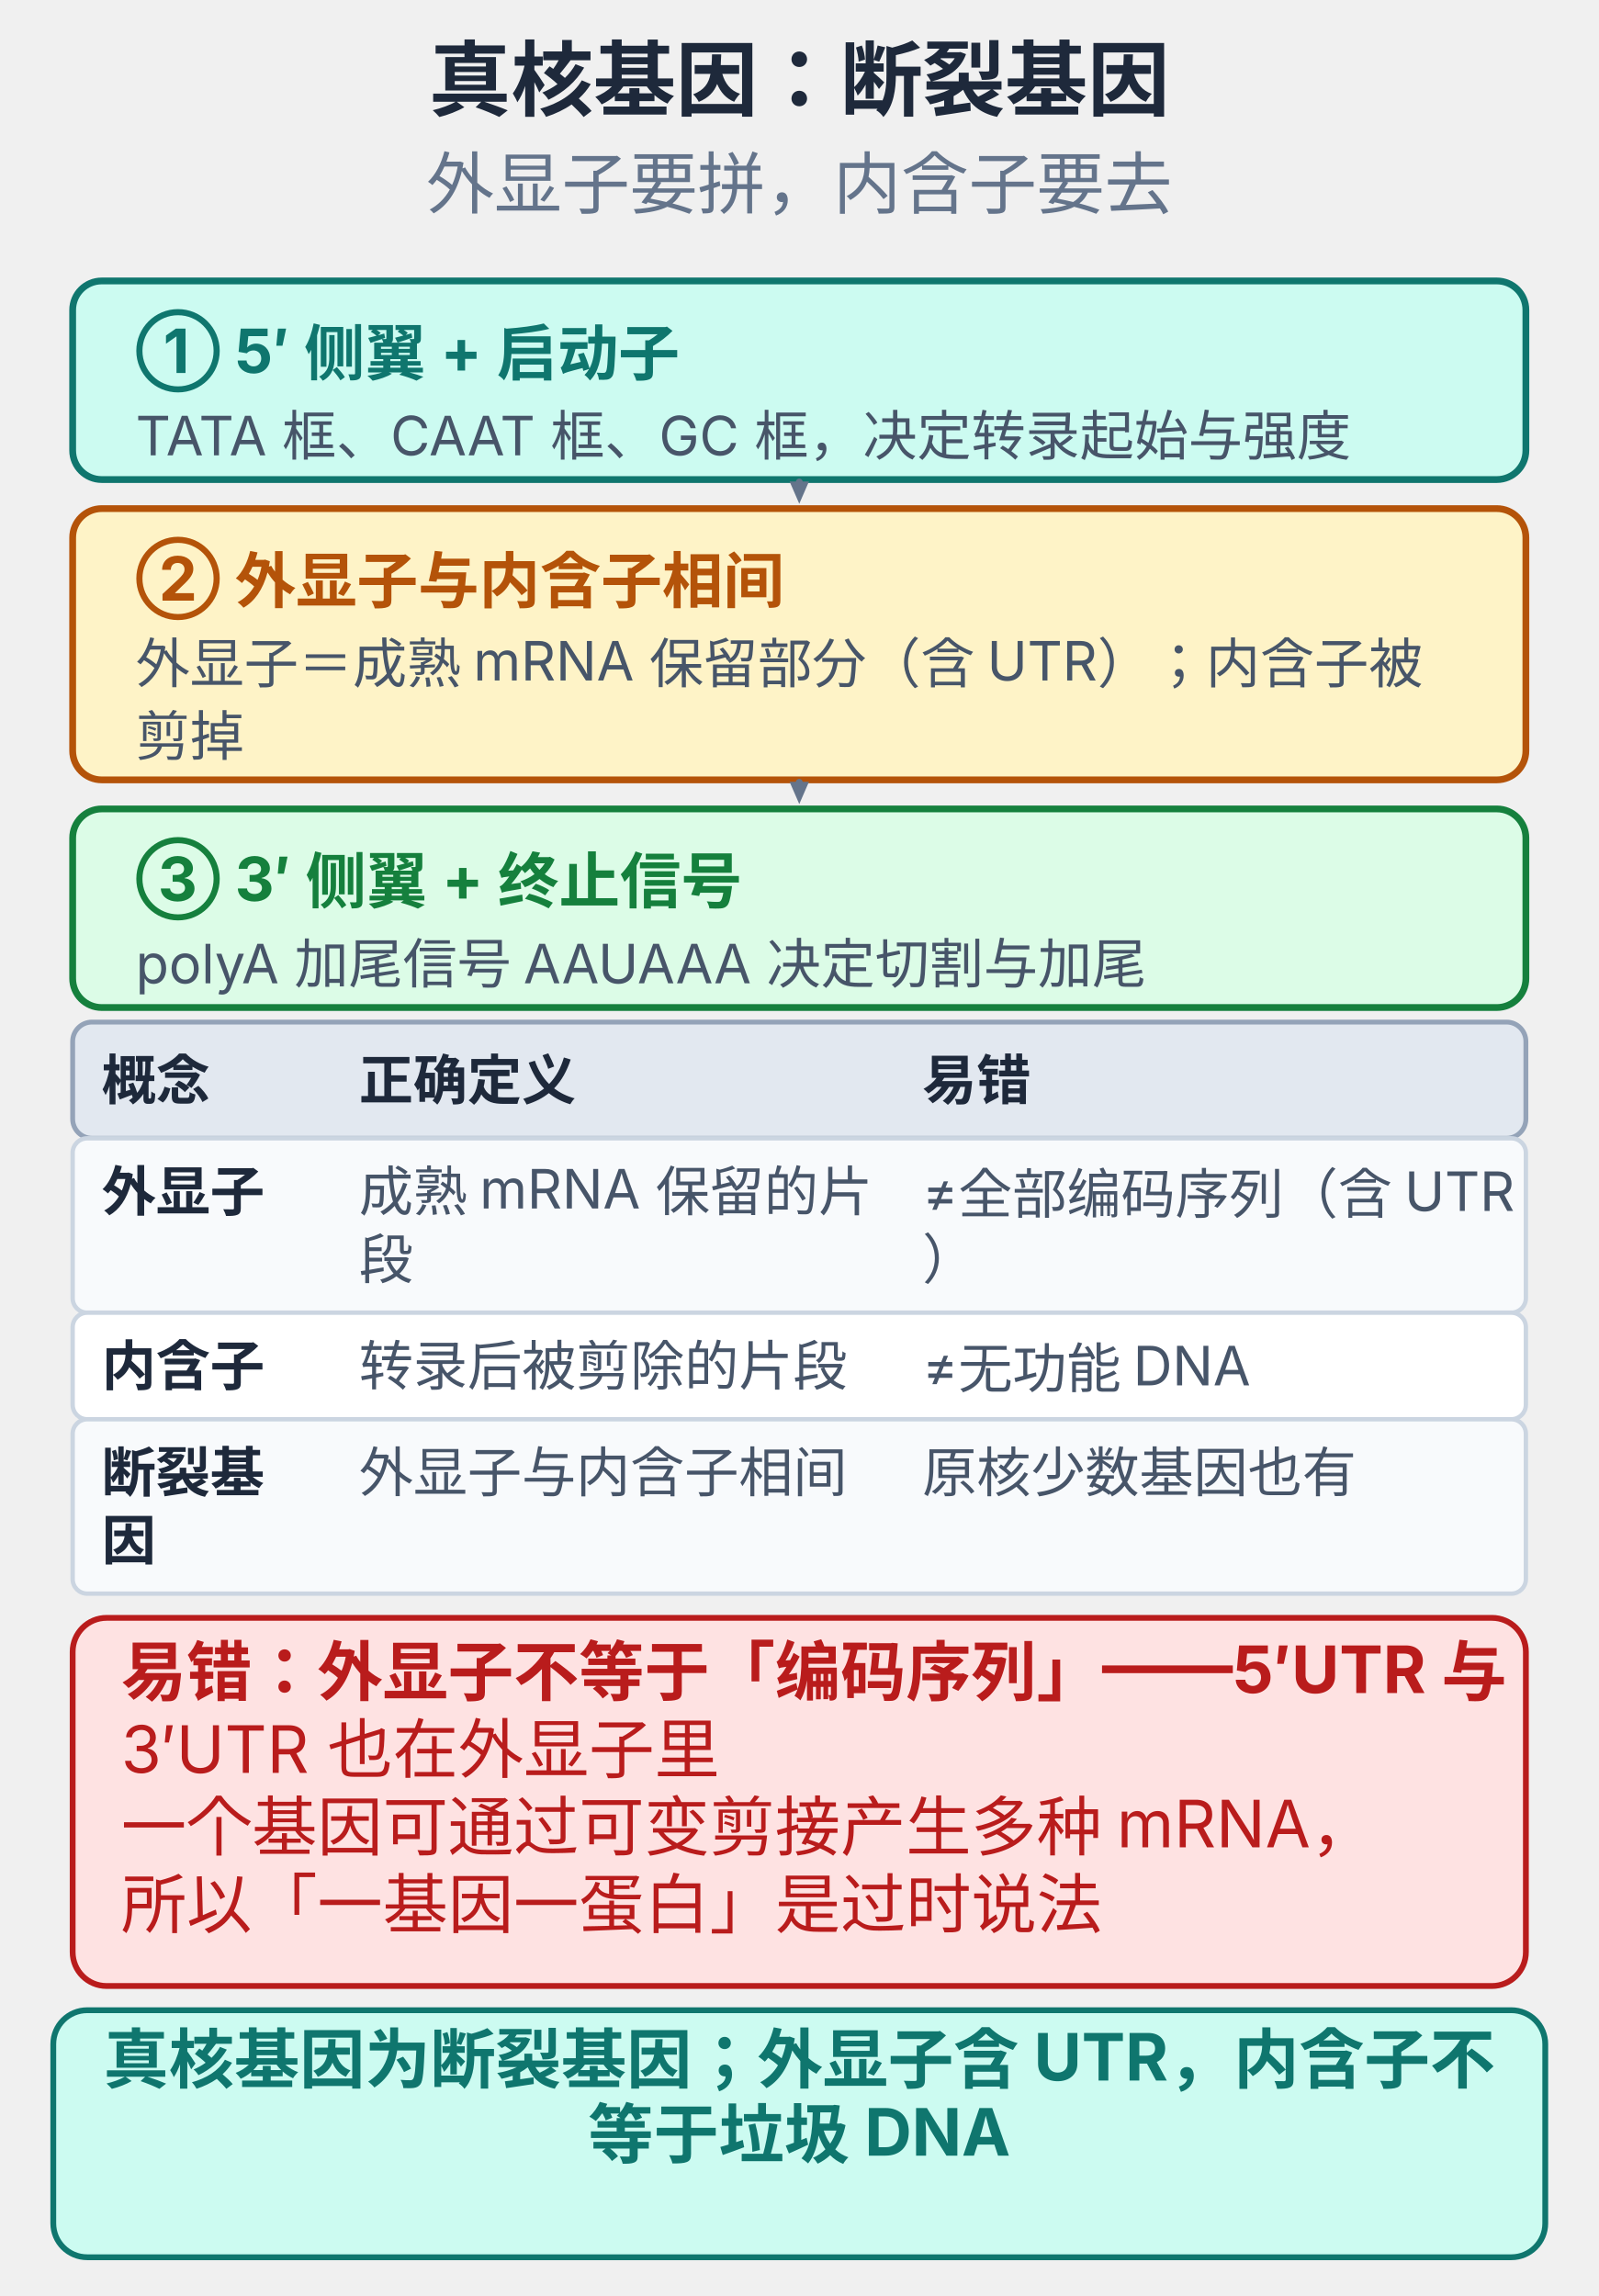
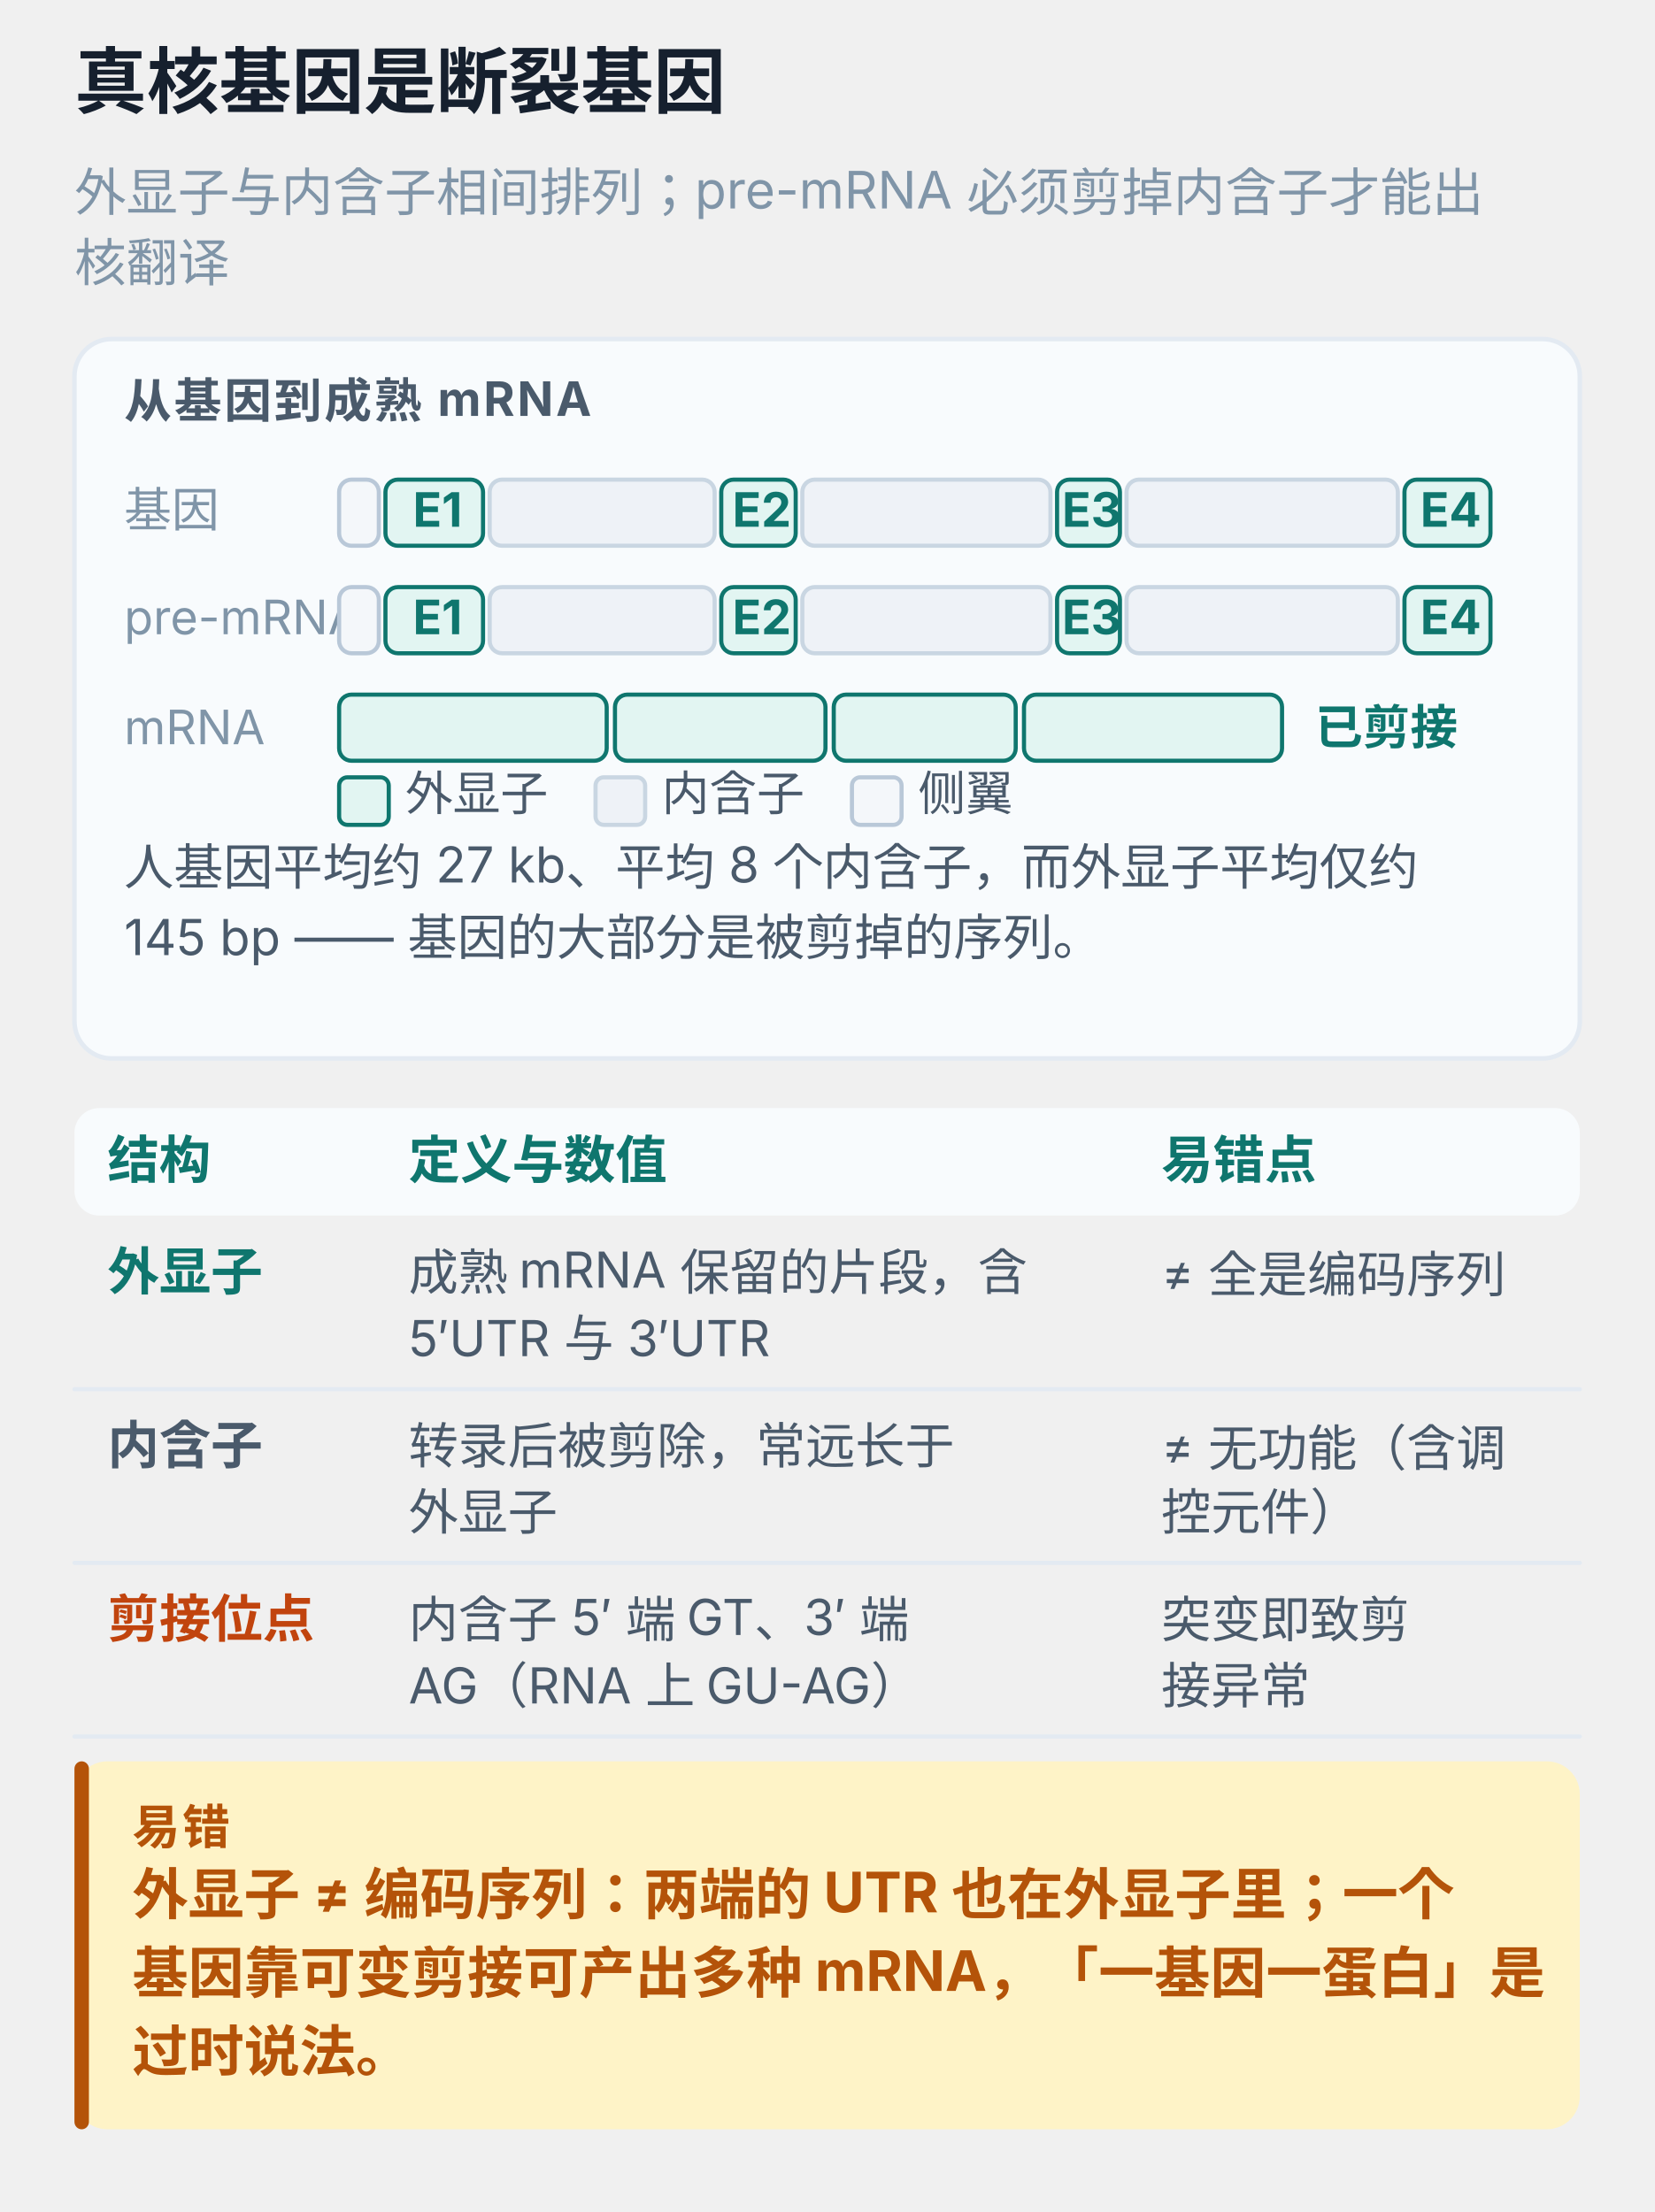
- <svg xmlns="http://www.w3.org/2000/svg" viewBox="0 0 330 474" width="100%" style="max-width:330px;display:block;margin:0 auto;background:#ffffff;border-radius:10px" role="img">
-   <text x="165.0" y="22.6" text-anchor="middle" font-size="17" font-weight="700" fill="#1e293b" font-family="-apple-system,'PingFang SC','Microsoft YaHei',sans-serif">真核基因：断裂基因</text>
-   <text x="165.0" y="43.0" text-anchor="middle" font-size="14" font-weight="400" fill="#64748b" font-family="-apple-system,'PingFang SC','Microsoft YaHei',sans-serif">外显子要拼，内含子要去</text>
-   <rect x="15.0" y="58.0" width="300.0" height="41.0" rx="6" fill="#ccfbf1" stroke="#0f766e" stroke-width="1.4" />
-   <text x="28.0" y="77.0" text-anchor="start" font-size="12.6" font-weight="700" fill="#0f766e" font-family="-apple-system,'PingFang SC','Microsoft YaHei',sans-serif">① 5′ 侧翼 + 启动子</text>
-   <text x="28.0" y="94.0" text-anchor="start" font-size="11.2" font-weight="400" fill="#475569" font-family="-apple-system,'PingFang SC','Microsoft YaHei',sans-serif">TATA 框、CAAT 框、GC 框，决定转录起始与强度</text>
-   <line x1="165.0" y1="100.0" x2="165.0" y2="99.5" stroke="#64748b" stroke-width="1.4" stroke-linecap="round" />
-   <polygon points="165.0,104.0 163.0,99.4 167.0,99.4" fill="#64748b" />
-   <rect x="15.0" y="105.0" width="300.0" height="56.0" rx="6" fill="#fef3c7" stroke="#b45309" stroke-width="1.4" />
-   <text x="28.0" y="124.0" text-anchor="start" font-size="12.6" font-weight="700" fill="#b45309" font-family="-apple-system,'PingFang SC','Microsoft YaHei',sans-serif">② 外显子与内含子相间</text>
-   <text x="28.0" y="141.0" text-anchor="start" font-size="11.2" font-weight="400" fill="#475569" font-family="-apple-system,'PingFang SC','Microsoft YaHei',sans-serif">外显子＝成熟 mRNA 保留部分（含 UTR）；内含子被</text>
-   <text x="28.0" y="156.0" text-anchor="start" font-size="11.2" font-weight="400" fill="#475569" font-family="-apple-system,'PingFang SC','Microsoft YaHei',sans-serif">剪掉</text>
-   <line x1="165.0" y1="162.0" x2="165.0" y2="161.5" stroke="#64748b" stroke-width="1.4" stroke-linecap="round" />
-   <polygon points="165.0,166.0 163.0,161.4 167.0,161.4" fill="#64748b" />
-   <rect x="15.0" y="167.0" width="300.0" height="41.0" rx="6" fill="#dcfce7" stroke="#15803d" stroke-width="1.4" />
-   <text x="28.0" y="186.0" text-anchor="start" font-size="12.6" font-weight="700" fill="#15803d" font-family="-apple-system,'PingFang SC','Microsoft YaHei',sans-serif">③ 3′ 侧翼 + 终止信号</text>
-   <text x="28.0" y="203.0" text-anchor="start" font-size="11.2" font-weight="400" fill="#475569" font-family="-apple-system,'PingFang SC','Microsoft YaHei',sans-serif">polyA 加尾信号 AAUAAA 决定切割与加尾</text>
-   <rect x="15.0" y="211.0" width="300.0" height="24.0" rx="4" fill="#e2e8f0" stroke="#94a3b8" stroke-width="1" />
-   <text x="21.0" y="227.0" text-anchor="start" font-size="11.2" font-weight="700" fill="#1e293b" font-family="-apple-system,'PingFang SC','Microsoft YaHei',sans-serif">概念</text>
-   <text x="74.1" y="227.0" text-anchor="start" font-size="11.2" font-weight="700" fill="#1e293b" font-family="-apple-system,'PingFang SC','Microsoft YaHei',sans-serif">正确定义</text>
-   <text x="190.4" y="227.0" text-anchor="start" font-size="11.2" font-weight="700" fill="#1e293b" font-family="-apple-system,'PingFang SC','Microsoft YaHei',sans-serif">易错</text>
-   <rect x="15.0" y="235.0" width="300.0" height="36.0" rx="3" fill="#f8fafc" stroke="#cbd5e1" stroke-width="0.9" />
-   <text x="21.0" y="250.0" text-anchor="start" font-size="11.2" font-weight="700" fill="#1e293b" font-family="-apple-system,'PingFang SC','Microsoft YaHei',sans-serif">外显子</text>
-   <text x="74.1" y="250.0" text-anchor="start" font-size="11.2" font-weight="400" fill="#475569" font-family="-apple-system,'PingFang SC','Microsoft YaHei',sans-serif">成熟 mRNA 保留的片</text>
-   <text x="74.1" y="264.0" text-anchor="start" font-size="11.2" font-weight="400" fill="#475569" font-family="-apple-system,'PingFang SC','Microsoft YaHei',sans-serif">段</text>
-   <text x="190.4" y="250.0" text-anchor="start" font-size="11.2" font-weight="400" fill="#475569" font-family="-apple-system,'PingFang SC','Microsoft YaHei',sans-serif">≠全部编码序列（含 UTR</text>
-   <text x="190.4" y="264.0" text-anchor="start" font-size="11.2" font-weight="400" fill="#475569" font-family="-apple-system,'PingFang SC','Microsoft YaHei',sans-serif">）</text>
-   <rect x="15.0" y="271.0" width="300.0" height="22.0" rx="3" fill="#ffffff" stroke="#cbd5e1" stroke-width="0.9" />
-   <text x="21.0" y="286.0" text-anchor="start" font-size="11.2" font-weight="700" fill="#1e293b" font-family="-apple-system,'PingFang SC','Microsoft YaHei',sans-serif">内含子</text>
-   <text x="74.1" y="286.0" text-anchor="start" font-size="11.2" font-weight="400" fill="#475569" font-family="-apple-system,'PingFang SC','Microsoft YaHei',sans-serif">转录后被剪除的片段</text>
-   <text x="190.4" y="286.0" text-anchor="start" font-size="11.2" font-weight="400" fill="#475569" font-family="-apple-system,'PingFang SC','Microsoft YaHei',sans-serif">≠无功能 DNA</text>
-   <rect x="15.0" y="293.0" width="300.0" height="36.0" rx="3" fill="#f8fafc" stroke="#cbd5e1" stroke-width="0.9" />
-   <text x="21.0" y="308.0" text-anchor="start" font-size="11.2" font-weight="700" fill="#1e293b" font-family="-apple-system,'PingFang SC','Microsoft YaHei',sans-serif">断裂基</text>
-   <text x="21.0" y="322.0" text-anchor="start" font-size="11.2" font-weight="700" fill="#1e293b" font-family="-apple-system,'PingFang SC','Microsoft YaHei',sans-serif">因</text>
-   <text x="74.1" y="308.0" text-anchor="start" font-size="11.2" font-weight="400" fill="#475569" font-family="-apple-system,'PingFang SC','Microsoft YaHei',sans-serif">外显子与内含子相间</text>
-   <text x="190.4" y="308.0" text-anchor="start" font-size="11.2" font-weight="400" fill="#475569" font-family="-apple-system,'PingFang SC','Microsoft YaHei',sans-serif">原核少数基因也有</text>
-   <rect x="15.0" y="334.0" width="300.0" height="76.0" rx="7" fill="#fee2e2" stroke="#b91c1c" stroke-width="1.2" />
-   <text x="25.0" y="350.0" text-anchor="start" font-size="13.5" font-weight="700" fill="#b91c1c" font-family="-apple-system,'PingFang SC','Microsoft YaHei',sans-serif">易错：外显子不等于「编码序列」——5′UTR 与</text>
-   <text x="25.0" y="366.0" text-anchor="start" font-size="13.5" font-weight="400" fill="#b91c1c" font-family="-apple-system,'PingFang SC','Microsoft YaHei',sans-serif"> 3′UTR 也在外显子里</text>
-   <text x="25.0" y="382.0" text-anchor="start" font-size="13.5" font-weight="400" fill="#b91c1c" font-family="-apple-system,'PingFang SC','Microsoft YaHei',sans-serif">一个基因可通过可变剪接产生多种 mRNA，</text>
-   <text x="25.0" y="398.0" text-anchor="start" font-size="13.5" font-weight="400" fill="#b91c1c" font-family="-apple-system,'PingFang SC','Microsoft YaHei',sans-serif">所以「一基因一蛋白」是过时说法</text>
-   <rect x="11.0" y="415.0" width="308.0" height="51.0" rx="7" fill="#ccfbf1" stroke="#0f766e" stroke-width="1.2" />
-   <text x="165.0" y="430.0" text-anchor="middle" font-size="13.5" font-weight="700" fill="#0f766e" font-family="-apple-system,'PingFang SC','Microsoft YaHei',sans-serif">真核基因为断裂基因；外显子含 UTR，内含子不</text>
-   <text x="165.0" y="445.5" text-anchor="middle" font-size="13.5" font-weight="700" fill="#0f766e" font-family="-apple-system,'PingFang SC','Microsoft YaHei',sans-serif">等于垃圾 DNA</text>
+ <svg xmlns="http://www.w3.org/2000/svg" viewBox="0 0 400 535" width="100%" style="max-width:400px;display:block;margin:0 auto;background:#ffffff;border-radius:12px" role="img" aria-label="真核基因是断裂基因">
+   <text x="18.0" y="26.0" font-size="17.5" font-weight="700" fill="#16202e" font-family="-apple-system,BlinkMacSystemFont,'PingFang SC','Microsoft YaHei',sans-serif">真核基因是断裂基因</text>
+   <text x="18.0" y="51.0" font-size="12.5" font-weight="400" fill="#8095a8" font-family="-apple-system,BlinkMacSystemFont,'PingFang SC','Microsoft YaHei',sans-serif">外显子与内含子相间排列；pre-mRNA 必须剪掉内含子才能出</text>
+   <text x="18.0" y="68.0" font-size="12.5" font-weight="400" fill="#8095a8" font-family="-apple-system,BlinkMacSystemFont,'PingFang SC','Microsoft YaHei',sans-serif">核翻译</text>
+   <rect x="18.0" y="82.0" width="364.0" height="174.0" rx="9" fill="#f8fbfd" stroke="#e3eaf2" stroke-width="1.1" />
+   <text x="30.0" y="101.0" font-size="11.5" font-weight="700" fill="#4a5a6b" letter-spacing="0.6" font-family="-apple-system,BlinkMacSystemFont,'PingFang SC','Microsoft YaHei',sans-serif">从基因到成熟 mRNA</text>
+   <text x="30.0" y="127.4" font-size="11.5" font-weight="400" fill="#8095a8" font-family="-apple-system,BlinkMacSystemFont,'PingFang SC','Microsoft YaHei',sans-serif">基因</text>
+   <rect x="82.0" y="116.0" width="9.6" height="16.0" rx="3" fill="#f4f7fa" stroke="#b9c8d8" stroke-width="1" />
+   <rect x="93.2" y="116.0" width="23.6" height="16.0" rx="3" fill="#e2f5f2" stroke="#0f766e" stroke-width="1" />
+   <text x="105.8" y="127.4" text-anchor="middle" font-size="11.5" font-weight="700" fill="#0f766e" font-family="-apple-system,BlinkMacSystemFont,'PingFang SC','Microsoft YaHei',sans-serif">E1</text>
+   <rect x="118.4" y="116.0" width="54.4" height="16.0" rx="3" fill="#eef2f7" stroke="#c9d6e2" stroke-width="1" />
+   <rect x="174.4" y="116.0" width="18.0" height="16.0" rx="3" fill="#e2f5f2" stroke="#0f766e" stroke-width="1" />
+   <text x="184.2" y="127.4" text-anchor="middle" font-size="11.5" font-weight="700" fill="#0f766e" font-family="-apple-system,BlinkMacSystemFont,'PingFang SC','Microsoft YaHei',sans-serif">E2</text>
+   <rect x="194.0" y="116.0" width="60.0" height="16.0" rx="3" fill="#eef2f7" stroke="#c9d6e2" stroke-width="1" />
+   <rect x="255.6" y="116.0" width="15.2" height="16.0" rx="3" fill="#e2f5f2" stroke="#0f766e" stroke-width="1" />
+   <text x="264.0" y="127.4" text-anchor="middle" font-size="11.5" font-weight="700" fill="#0f766e" font-family="-apple-system,BlinkMacSystemFont,'PingFang SC','Microsoft YaHei',sans-serif">E3</text>
+   <rect x="272.4" y="116.0" width="65.6" height="16.0" rx="3" fill="#eef2f7" stroke="#c9d6e2" stroke-width="1" />
+   <rect x="339.6" y="116.0" width="20.8" height="16.0" rx="3" fill="#e2f5f2" stroke="#0f766e" stroke-width="1" />
+   <text x="350.8" y="127.4" text-anchor="middle" font-size="11.5" font-weight="700" fill="#0f766e" font-family="-apple-system,BlinkMacSystemFont,'PingFang SC','Microsoft YaHei',sans-serif">E4</text>
+   <text x="30.0" y="153.4" font-size="11.5" font-weight="400" fill="#8095a8" font-family="-apple-system,BlinkMacSystemFont,'PingFang SC','Microsoft YaHei',sans-serif">pre-mRNA</text>
+   <rect x="82.0" y="142.0" width="9.6" height="16.0" rx="3" fill="#f4f7fa" stroke="#b9c8d8" stroke-width="1" />
+   <rect x="93.2" y="142.0" width="23.6" height="16.0" rx="3" fill="#e2f5f2" stroke="#0f766e" stroke-width="1" />
+   <text x="105.8" y="153.4" text-anchor="middle" font-size="11.5" font-weight="700" fill="#0f766e" font-family="-apple-system,BlinkMacSystemFont,'PingFang SC','Microsoft YaHei',sans-serif">E1</text>
+   <rect x="118.4" y="142.0" width="54.4" height="16.0" rx="3" fill="#eef2f7" stroke="#c9d6e2" stroke-width="1" />
+   <rect x="174.4" y="142.0" width="18.0" height="16.0" rx="3" fill="#e2f5f2" stroke="#0f766e" stroke-width="1" />
+   <text x="184.2" y="153.4" text-anchor="middle" font-size="11.5" font-weight="700" fill="#0f766e" font-family="-apple-system,BlinkMacSystemFont,'PingFang SC','Microsoft YaHei',sans-serif">E2</text>
+   <rect x="194.0" y="142.0" width="60.0" height="16.0" rx="3" fill="#eef2f7" stroke="#c9d6e2" stroke-width="1" />
+   <rect x="255.6" y="142.0" width="15.2" height="16.0" rx="3" fill="#e2f5f2" stroke="#0f766e" stroke-width="1" />
+   <text x="264.0" y="153.4" text-anchor="middle" font-size="11.5" font-weight="700" fill="#0f766e" font-family="-apple-system,BlinkMacSystemFont,'PingFang SC','Microsoft YaHei',sans-serif">E3</text>
+   <rect x="272.4" y="142.0" width="65.6" height="16.0" rx="3" fill="#eef2f7" stroke="#c9d6e2" stroke-width="1" />
+   <rect x="339.6" y="142.0" width="20.8" height="16.0" rx="3" fill="#e2f5f2" stroke="#0f766e" stroke-width="1" />
+   <text x="350.8" y="153.4" text-anchor="middle" font-size="11.5" font-weight="700" fill="#0f766e" font-family="-apple-system,BlinkMacSystemFont,'PingFang SC','Microsoft YaHei',sans-serif">E4</text>
+   <rect x="82.0" y="168.0" width="64.7" height="16.0" rx="3" fill="#e2f5f2" stroke="#0f766e" stroke-width="1" />
+   <rect x="148.7" y="168.0" width="50.9" height="16.0" rx="3" fill="#e2f5f2" stroke="#0f766e" stroke-width="1" />
+   <rect x="201.6" y="168.0" width="44.0" height="16.0" rx="3" fill="#e2f5f2" stroke="#0f766e" stroke-width="1" />
+   <rect x="247.6" y="168.0" width="62.4" height="16.0" rx="3" fill="#e2f5f2" stroke="#0f766e" stroke-width="1" />
+   <text x="30.0" y="180.0" font-size="11.5" font-weight="400" fill="#8095a8" font-family="-apple-system,BlinkMacSystemFont,'PingFang SC','Microsoft YaHei',sans-serif">mRNA</text>
+   <text x="318.0" y="180.0" font-size="11.5" font-weight="700" fill="#0f766e" font-family="-apple-system,BlinkMacSystemFont,'PingFang SC','Microsoft YaHei',sans-serif">已剪接</text>
+   <rect x="82.0" y="188.0" width="12.0" height="11.5" rx="2" fill="#e2f5f2" stroke="#0f766e" stroke-width="1" />
+   <text x="98.0" y="196.0" font-size="11.5" font-weight="400" fill="#4a5a6b" font-family="-apple-system,BlinkMacSystemFont,'PingFang SC','Microsoft YaHei',sans-serif">外显子</text>
+   <rect x="144.0" y="188.0" width="12.0" height="11.5" rx="2" fill="#eef2f7" stroke="#c9d6e2" stroke-width="1" />
+   <text x="160.0" y="196.0" font-size="11.5" font-weight="400" fill="#4a5a6b" font-family="-apple-system,BlinkMacSystemFont,'PingFang SC','Microsoft YaHei',sans-serif">内含子</text>
+   <rect x="206.0" y="188.0" width="12.0" height="11.5" rx="2" fill="#f4f7fa" stroke="#b9c8d8" stroke-width="1" />
+   <text x="222.0" y="196.0" font-size="11.5" font-weight="400" fill="#4a5a6b" font-family="-apple-system,BlinkMacSystemFont,'PingFang SC','Microsoft YaHei',sans-serif">侧翼</text>
+   <text x="30.0" y="214.0" font-size="12" font-weight="400" fill="#4a5a6b" font-family="-apple-system,BlinkMacSystemFont,'PingFang SC','Microsoft YaHei',sans-serif">人基因平均约 27 kb、平均 8 个内含子，而外显子平均仅约</text>
+   <text x="30.0" y="231.0" font-size="12" font-weight="400" fill="#4a5a6b" font-family="-apple-system,BlinkMacSystemFont,'PingFang SC','Microsoft YaHei',sans-serif">145 bp —— 基因的大部分是被剪掉的序列。</text>
+   <rect x="18.0" y="268.0" width="364.0" height="26.0" rx="6" fill="#f8fbfd" />
+   <text x="26.0" y="285.0" font-size="12.5" font-weight="700" fill="#0f766e" font-family="-apple-system,BlinkMacSystemFont,'PingFang SC','Microsoft YaHei',sans-serif">结构</text>
+   <text x="98.8" y="285.0" font-size="12.5" font-weight="700" fill="#0f766e" font-family="-apple-system,BlinkMacSystemFont,'PingFang SC','Microsoft YaHei',sans-serif">定义与数值</text>
+   <text x="280.8" y="285.0" font-size="12.5" font-weight="700" fill="#0f766e" font-family="-apple-system,BlinkMacSystemFont,'PingFang SC','Microsoft YaHei',sans-serif">易错点</text>
+   <line x1="18.0" y1="336.0" x2="382.0" y2="336.0" stroke="#e3eaf2" stroke-width="1" stroke-linecap="round" />
+   <text x="26.0" y="312.0" font-size="12.5" font-weight="700" fill="#0f766e" font-family="-apple-system,BlinkMacSystemFont,'PingFang SC','Microsoft YaHei',sans-serif">外显子</text>
+   <text x="98.8" y="312.0" font-size="12" font-weight="400" fill="#4a5a6b" font-family="-apple-system,BlinkMacSystemFont,'PingFang SC','Microsoft YaHei',sans-serif">成熟 mRNA 保留的片段，含</text>
+   <text x="98.8" y="328.0" font-size="12" font-weight="400" fill="#4a5a6b" font-family="-apple-system,BlinkMacSystemFont,'PingFang SC','Microsoft YaHei',sans-serif">5′UTR 与 3′UTR</text>
+   <text x="280.8" y="312.0" font-size="12" font-weight="400" fill="#4a5a6b" font-family="-apple-system,BlinkMacSystemFont,'PingFang SC','Microsoft YaHei',sans-serif">≠ 全是编码序列</text>
+   <line x1="18.0" y1="378.0" x2="382.0" y2="378.0" stroke="#e3eaf2" stroke-width="1" stroke-linecap="round" />
+   <text x="26.0" y="354.0" font-size="12.5" font-weight="700" fill="#4a5a6b" font-family="-apple-system,BlinkMacSystemFont,'PingFang SC','Microsoft YaHei',sans-serif">内含子</text>
+   <text x="98.8" y="354.0" font-size="12" font-weight="400" fill="#4a5a6b" font-family="-apple-system,BlinkMacSystemFont,'PingFang SC','Microsoft YaHei',sans-serif">转录后被剪除，常远长于</text>
+   <text x="98.8" y="370.0" font-size="12" font-weight="400" fill="#4a5a6b" font-family="-apple-system,BlinkMacSystemFont,'PingFang SC','Microsoft YaHei',sans-serif">外显子</text>
+   <text x="280.8" y="354.0" font-size="12" font-weight="400" fill="#4a5a6b" font-family="-apple-system,BlinkMacSystemFont,'PingFang SC','Microsoft YaHei',sans-serif">≠ 无功能（含调</text>
+   <text x="280.8" y="370.0" font-size="12" font-weight="400" fill="#4a5a6b" font-family="-apple-system,BlinkMacSystemFont,'PingFang SC','Microsoft YaHei',sans-serif">控元件）</text>
+   <line x1="18.0" y1="420.0" x2="382.0" y2="420.0" stroke="#e3eaf2" stroke-width="1" stroke-linecap="round" />
+   <text x="26.0" y="396.0" font-size="12.5" font-weight="700" fill="#c1440e" font-family="-apple-system,BlinkMacSystemFont,'PingFang SC','Microsoft YaHei',sans-serif">剪接位点</text>
+   <text x="98.8" y="396.0" font-size="12" font-weight="400" fill="#4a5a6b" font-family="-apple-system,BlinkMacSystemFont,'PingFang SC','Microsoft YaHei',sans-serif">内含子 5′ 端 GT、3′ 端</text>
+   <text x="98.8" y="412.0" font-size="12" font-weight="400" fill="#4a5a6b" font-family="-apple-system,BlinkMacSystemFont,'PingFang SC','Microsoft YaHei',sans-serif">AG（RNA 上 GU-AG）</text>
+   <text x="280.8" y="396.0" font-size="12" font-weight="400" fill="#4a5a6b" font-family="-apple-system,BlinkMacSystemFont,'PingFang SC','Microsoft YaHei',sans-serif">突变即致剪</text>
+   <text x="280.8" y="412.0" font-size="12" font-weight="400" fill="#4a5a6b" font-family="-apple-system,BlinkMacSystemFont,'PingFang SC','Microsoft YaHei',sans-serif">接异常</text>
+   <rect x="18.0" y="426.0" width="364.0" height="89.0" rx="8" fill="#fef3c7" />
+   <rect x="18.0" y="426.0" width="3.5" height="89.0" rx="1.8" fill="#b45309" />
+   <text x="32.0" y="446.0" font-size="11.5" font-weight="700" fill="#b45309" letter-spacing="0.6" font-family="-apple-system,BlinkMacSystemFont,'PingFang SC','Microsoft YaHei',sans-serif">易错</text>
+   <text x="32.0" y="463.0" font-size="13.5" font-weight="700" fill="#b45309" font-family="-apple-system,BlinkMacSystemFont,'PingFang SC','Microsoft YaHei',sans-serif">外显子 ≠ 编码序列：两端的 UTR 也在外显子里；一个</text>
+   <text x="32.0" y="482.0" font-size="13.5" font-weight="700" fill="#b45309" font-family="-apple-system,BlinkMacSystemFont,'PingFang SC','Microsoft YaHei',sans-serif">基因靠可变剪接可产出多种 mRNA，「一基因一蛋白」是</text>
+   <text x="32.0" y="501.0" font-size="13.5" font-weight="700" fill="#b45309" font-family="-apple-system,BlinkMacSystemFont,'PingFang SC','Microsoft YaHei',sans-serif">过时说法。</text>
</svg>
